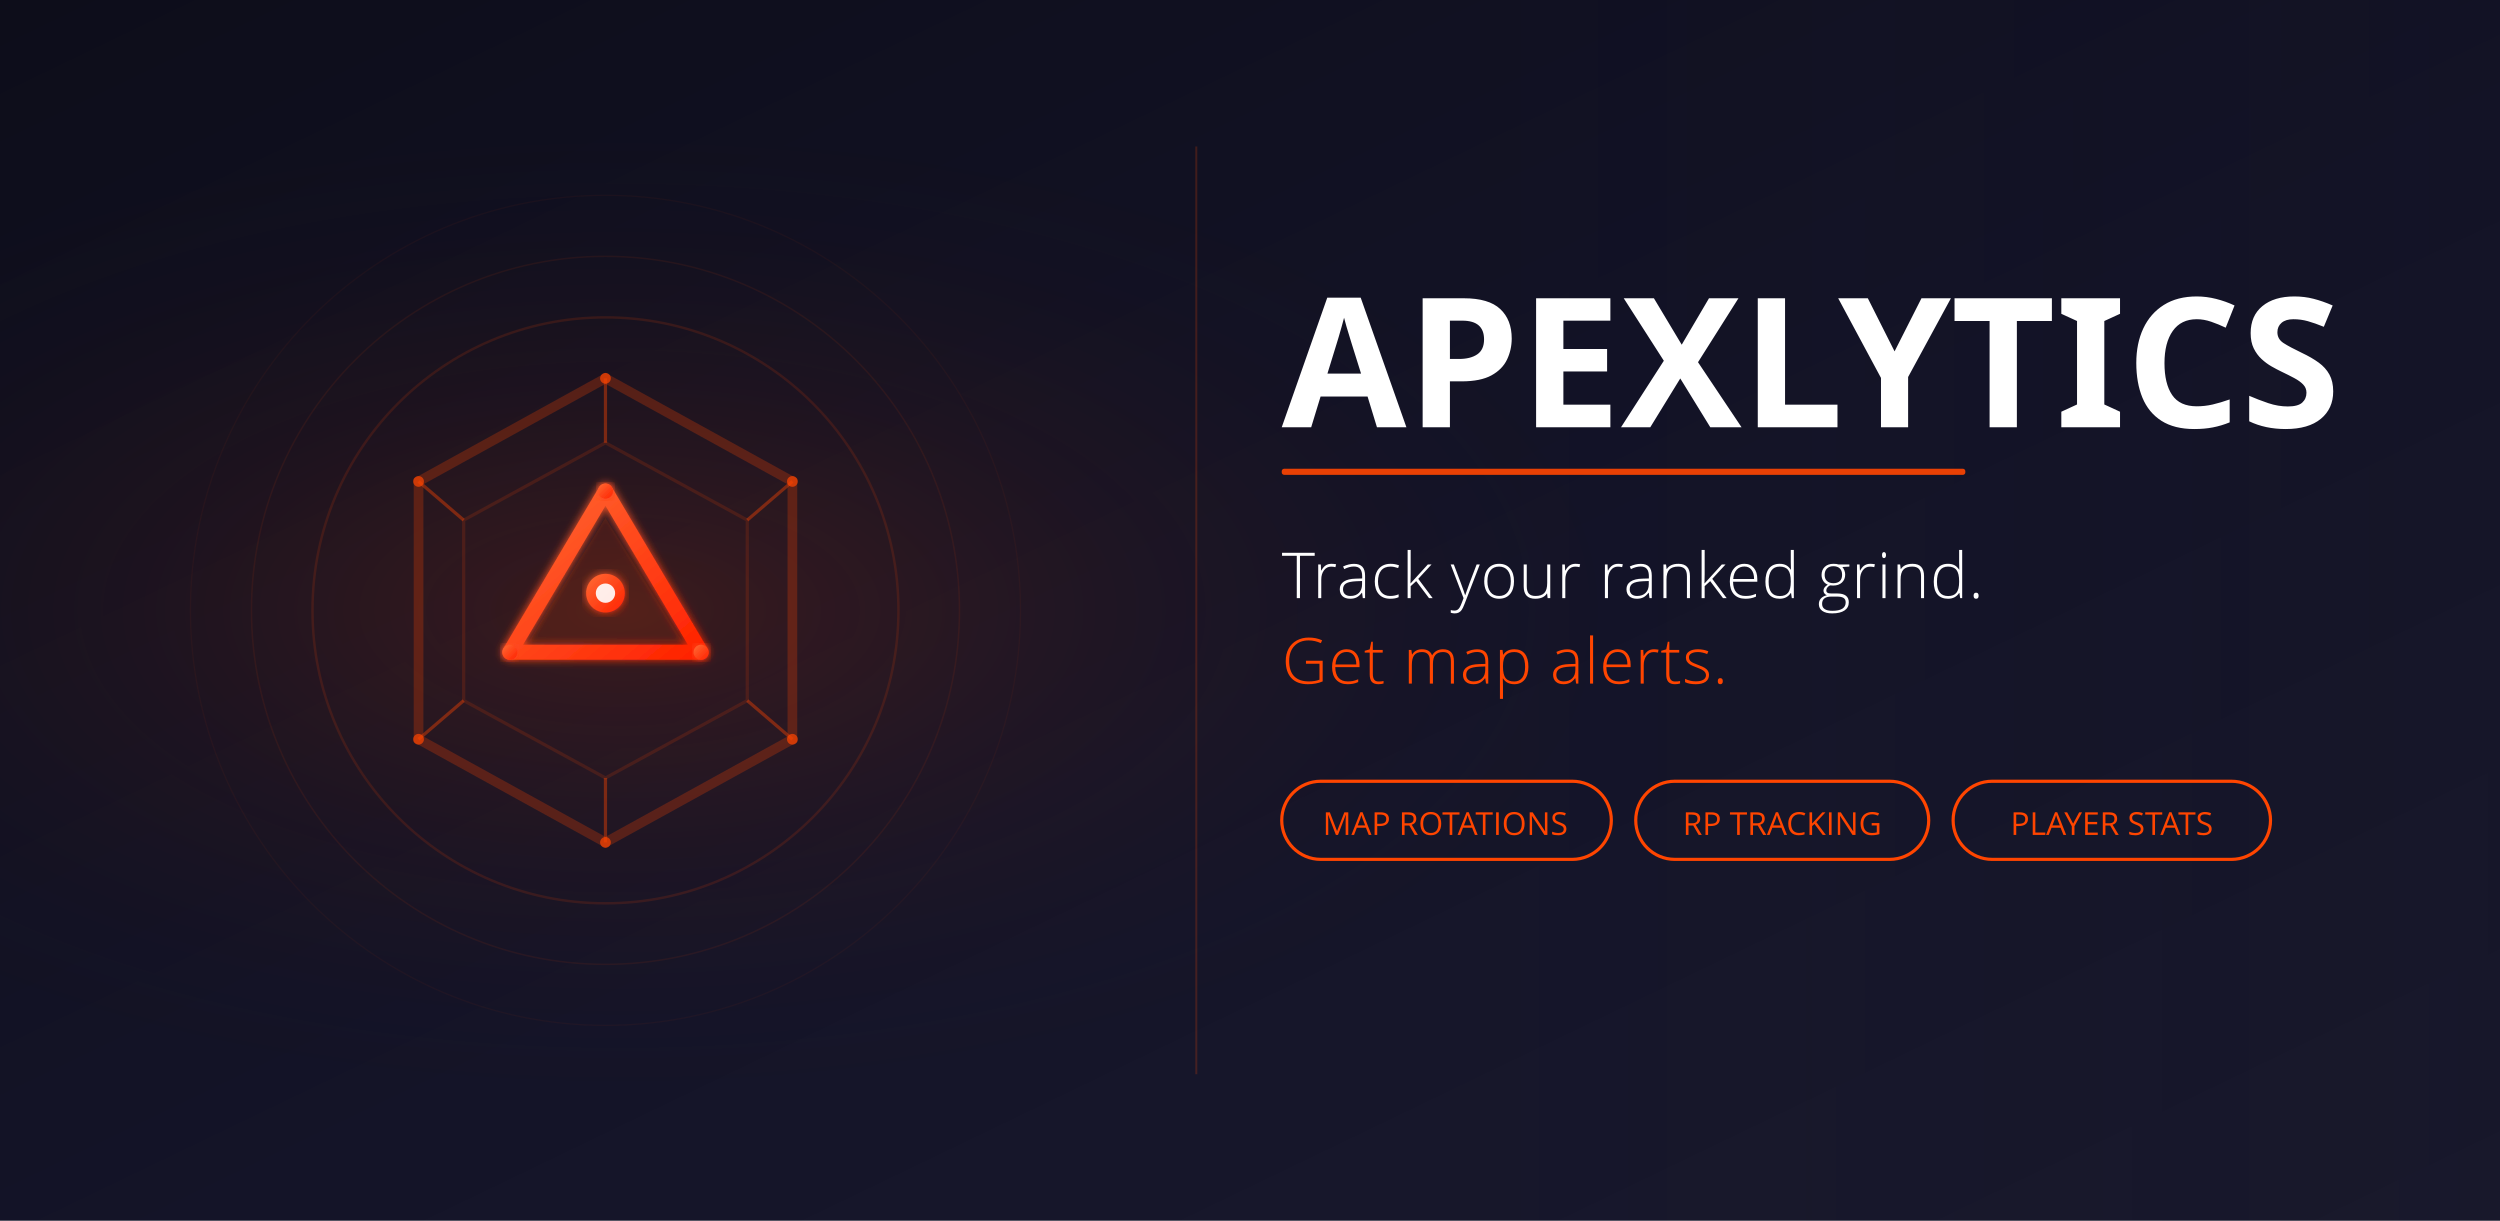
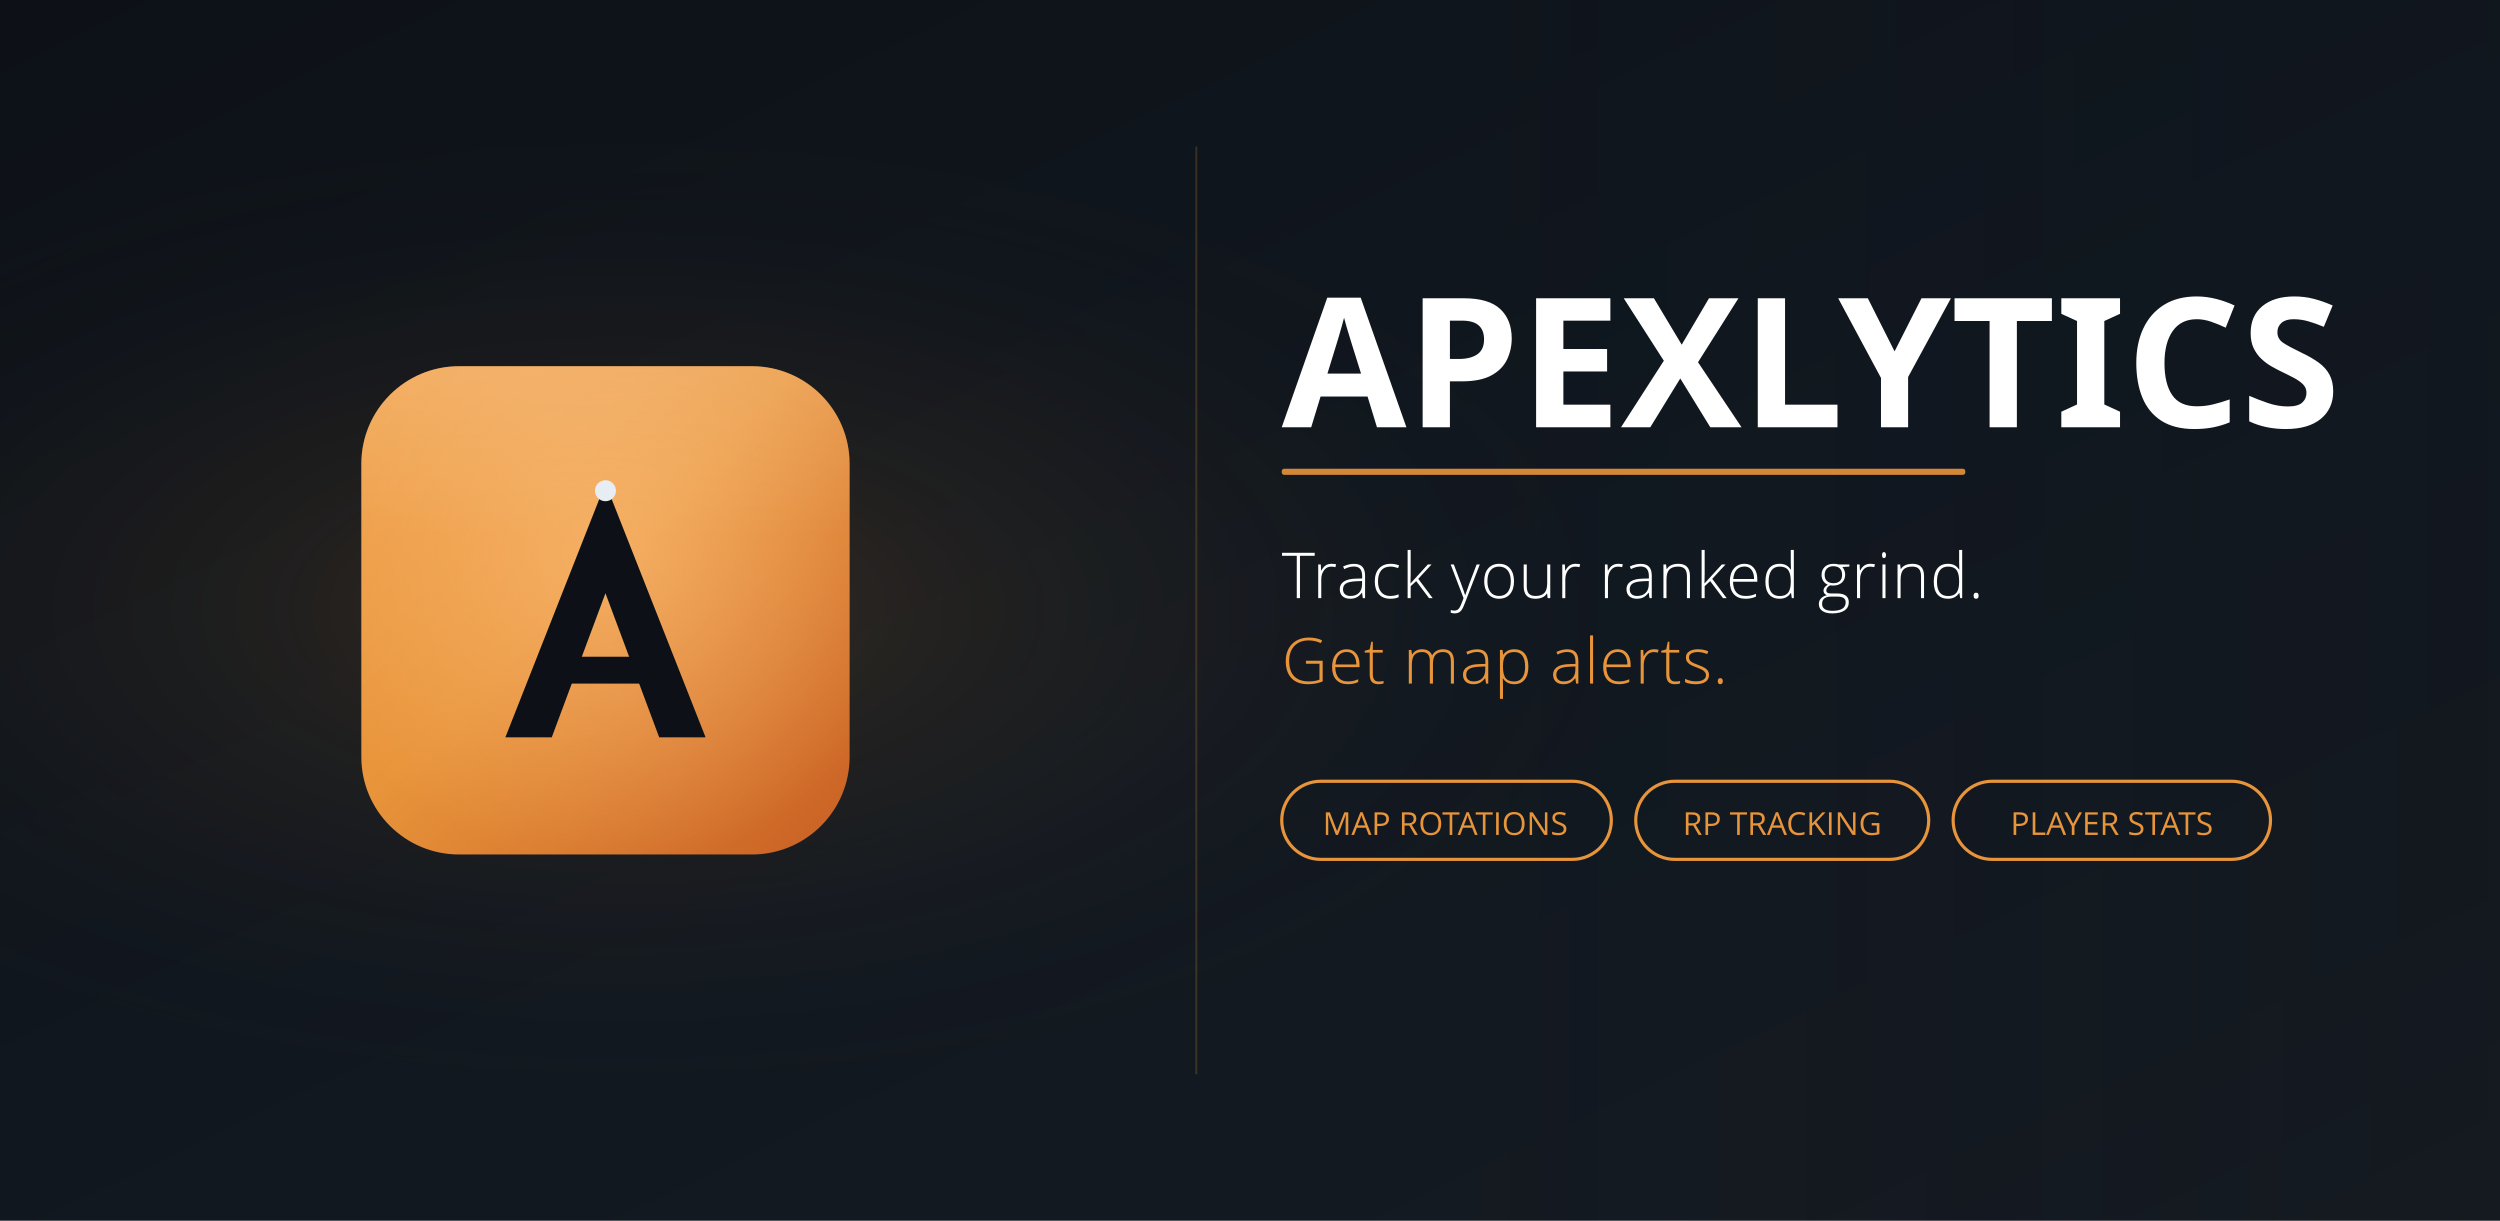
<svg xmlns="http://www.w3.org/2000/svg" viewBox="0 0 1024 500" width="1024" height="500" role="img" aria-label="Apexlytics — Play Store feature graphic">
  <defs>
    <linearGradient id="bg" x1="0%" y1="0%" x2="100%" y2="100%">
-       <stop offset="0%" stop-color="#0D0D1A" />
-       <stop offset="55%" stop-color="#141428" />
-       <stop offset="100%" stop-color="#1A1A2E" />
+       <stop offset="0%" stop-color="#0d1117" />
+       <stop offset="55%" stop-color="#111820" />
+       <stop offset="100%" stop-color="#161b22" />
    </linearGradient>
    <radialGradient id="logo-glow" cx="25%" cy="50%" r="42%">
-       <stop offset="0%" stop-color="#FF4500" stop-opacity="0.18" />
-       <stop offset="100%" stop-color="#0D0D1A" stop-opacity="0" />
+       <stop offset="0%" stop-color="#e8943a" stop-opacity="0.18" />
+       <stop offset="100%" stop-color="#0d1117" stop-opacity="0" />
    </radialGradient>
    <linearGradient id="vignette" x1="0%" y1="0%" x2="100%" y2="0%">
-       <stop offset="55%" stop-color="#0D0D1A" stop-opacity="0" />
-       <stop offset="100%" stop-color="#0D0D1A" stop-opacity="0.15" />
+       <stop offset="55%" stop-color="#0d1117" stop-opacity="0" />
+       <stop offset="100%" stop-color="#0d1117" stop-opacity="0.15" />
    </linearGradient>
-     <linearGradient id="orange1" x1="0%" y1="0%" x2="100%" y2="100%">
-       <stop offset="0%" stop-color="#FF6B35" />
-       <stop offset="100%" stop-color="#FF2200" />
+     <linearGradient id="icon-bg" x1="0" y1="0" x2="1" y2="1">
+       <stop offset="0%" stop-color="#f0a14a" />
+       <stop offset="45%" stop-color="#e8943a" />
+       <stop offset="100%" stop-color="#c85f24" />
    </linearGradient>
-     <filter id="glow1">
-       <feGaussianBlur stdDeviation="8" result="blur" />
-       <feMerge>
-         <feMergeNode in="blur" />
-         <feMergeNode in="SourceGraphic" />
-       </feMerge>
-     </filter>
+     <radialGradient id="icon-glow" cx="50%" cy="38%" r="65%">
+       <stop offset="0%" stop-color="#ffc585" stop-opacity="0.55" />
+       <stop offset="100%" stop-color="#ffc585" stop-opacity="0" />
+     </radialGradient>
+     <linearGradient id="icon-sheen" x1="0" y1="0" x2="0" y2="1">
+       <stop offset="0%" stop-color="#ffffff" stop-opacity="0.14" />
+       <stop offset="35%" stop-color="#ffffff" stop-opacity="0" />
+     </linearGradient>
  </defs>
  <rect width="1024" height="500" fill="url(#bg)" />
  <rect width="1024" height="500" fill="url(#logo-glow)" />
  <rect width="1024" height="500" fill="url(#vignette)" />
-   <circle cx="248" cy="250" r="120" fill="none" stroke="#FF4500" stroke-width="1" opacity="0.14" />
-   <circle cx="248" cy="250" r="145" fill="none" stroke="#FF4500" stroke-width="0.6" opacity="0.08" />
-   <circle cx="248" cy="250" r="170" fill="none" stroke="#FF4500" stroke-width="0.5" opacity="0.05" />
-   <g transform="translate(135.36, 137.36) scale(0.22)">
-     <polygon points="512,80 860,272 860,752 512,944 164,752 164,272" fill="none" stroke="#FF4500" stroke-width="18" stroke-opacity="0.25" />
-     <polygon points="512,200 776,344 776,680 512,824 248,680 248,344" fill="none" stroke="#FF4500" stroke-width="6" stroke-opacity="0.15" />
-     <line x1="512" y1="80" x2="512" y2="200" stroke="#FF4500" stroke-width="6" stroke-opacity="0.4" />
-     <line x1="860" y1="272" x2="776" y2="344" stroke="#FF4500" stroke-width="6" stroke-opacity="0.4" />
-     <line x1="860" y1="752" x2="776" y2="680" stroke="#FF4500" stroke-width="6" stroke-opacity="0.4" />
-     <line x1="512" y1="944" x2="512" y2="824" stroke="#FF4500" stroke-width="6" stroke-opacity="0.4" />
-     <line x1="164" y1="752" x2="248" y2="680" stroke="#FF4500" stroke-width="6" stroke-opacity="0.4" />
-     <line x1="164" y1="272" x2="248" y2="344" stroke="#FF4500" stroke-width="6" stroke-opacity="0.4" />
-     <polygon points="512,290 690,590 334,590" fill="none" stroke="url(#orange1)" stroke-width="28" stroke-linejoin="round" filter="url(#glow1)" />
-     <polygon points="512,340 655,570 369,570" fill="#FF4500" fill-opacity="0.12" />
-     <circle cx="512" cy="480" r="36" fill="url(#orange1)" filter="url(#glow1)" />
-     <circle cx="512" cy="480" r="18" fill="#FFFFFF" fill-opacity="0.9" />
-     <circle cx="512" cy="290" r="14" fill="url(#orange1)" filter="url(#glow1)" />
-     <circle cx="690" cy="590" r="14" fill="url(#orange1)" filter="url(#glow1)" />
-     <circle cx="334" cy="590" r="14" fill="url(#orange1)" filter="url(#glow1)" />
-     <circle cx="512" cy="80" r="10" fill="#FF4500" fill-opacity="0.7" />
-     <circle cx="860" cy="272" r="10" fill="#FF4500" fill-opacity="0.7" />
-     <circle cx="860" cy="752" r="10" fill="#FF4500" fill-opacity="0.7" />
-     <circle cx="512" cy="944" r="10" fill="#FF4500" fill-opacity="0.7" />
-     <circle cx="164" cy="272" r="10" fill="#FF4500" fill-opacity="0.7" />
-     <circle cx="164" cy="752" r="10" fill="#FF4500" fill-opacity="0.7" />
+   <g transform="translate(148, 150)">
+     <rect width="200" height="200" rx="40" fill="url(#icon-bg)" />
+     <rect width="200" height="200" rx="40" fill="url(#icon-glow)" />
+     <rect width="200" height="200" rx="40" fill="url(#icon-sheen)" />
+     <g fill="#0d1117">
+       <path d="M 100 48 L 59 152 L 78 152 L 100 93 L 122 152 L 141 152 Z" />
+       <rect x="80" y="119" width="40" height="11" rx="5.5" />
+     </g>
+     <circle cx="100" cy="51" r="4.3" fill="#e6edf3" />
  </g>
-   <line x1="490" y1="60" x2="490" y2="440" stroke="#FF4500" stroke-width="0.8" opacity="0.20" />
+   <line x1="490" y1="60" x2="490" y2="440" stroke="#e8943a" stroke-width="0.8" opacity="0.20" />
  <text x="525" y="175" font-family="'Noto Sans', 'Trebuchet MS', Arial, sans-serif" font-size="74" font-weight="900" letter-spacing="0" fill="#FFFFFF">APEXLYTICS</text>
-   <rect x="525" y="192" width="280" height="2.5" rx="1" fill="#FF4500" opacity="0.90" />
+   <rect x="525" y="192" width="280" height="2.5" rx="1" fill="#e8943a" opacity="0.90" />
  <text x="525" y="245" font-family="'Open Sans', 'Trebuchet MS', Helvetica, Arial, sans-serif" font-size="26" font-weight="300" letter-spacing="0.3" fill="#FFFFFF">Track your ranked grind.</text>
-   <text x="525" y="280" font-family="'Open Sans', 'Trebuchet MS', Helvetica, Arial, sans-serif" font-size="26" font-weight="300" letter-spacing="0.3" fill="#FF4500">Get map alerts.</text>
-   <rect x="525" y="320" width="135" height="32" rx="16" fill="none" stroke="#FF4500" stroke-width="1.3" />
-   <text x="592" y="342" font-family="'Open Sans', Arial, sans-serif" font-size="13" font-weight="500" fill="#FF4500" text-anchor="middle">MAP ROTATIONS</text>
-   <rect x="670" y="320" width="120" height="32" rx="16" fill="none" stroke="#FF4500" stroke-width="1.3" />
-   <text x="730" y="342" font-family="'Open Sans', Arial, sans-serif" font-size="13" font-weight="500" fill="#FF4500" text-anchor="middle">RP TRACKING</text>
-   <rect x="800" y="320" width="130" height="32" rx="16" fill="none" stroke="#FF4500" stroke-width="1.3" />
-   <text x="865" y="342" font-family="'Open Sans', Arial, sans-serif" font-size="13" font-weight="500" fill="#FF4500" text-anchor="middle">PLAYER STATS</text>
+   <text x="525" y="280" font-family="'Open Sans', 'Trebuchet MS', Helvetica, Arial, sans-serif" font-size="26" font-weight="300" letter-spacing="0.3" fill="#e8943a">Get map alerts.</text>
+   <rect x="525" y="320" width="135" height="32" rx="16" fill="none" stroke="#e8943a" stroke-width="1.3" />
+   <text x="592" y="342" font-family="'Open Sans', Arial, sans-serif" font-size="13" font-weight="500" fill="#e8943a" text-anchor="middle">MAP ROTATIONS</text>
+   <rect x="670" y="320" width="120" height="32" rx="16" fill="none" stroke="#e8943a" stroke-width="1.3" />
+   <text x="730" y="342" font-family="'Open Sans', Arial, sans-serif" font-size="13" font-weight="500" fill="#e8943a" text-anchor="middle">RP TRACKING</text>
+   <rect x="800" y="320" width="130" height="32" rx="16" fill="none" stroke="#e8943a" stroke-width="1.3" />
+   <text x="865" y="342" font-family="'Open Sans', Arial, sans-serif" font-size="13" font-weight="500" fill="#e8943a" text-anchor="middle">PLAYER STATS</text>
</svg>
